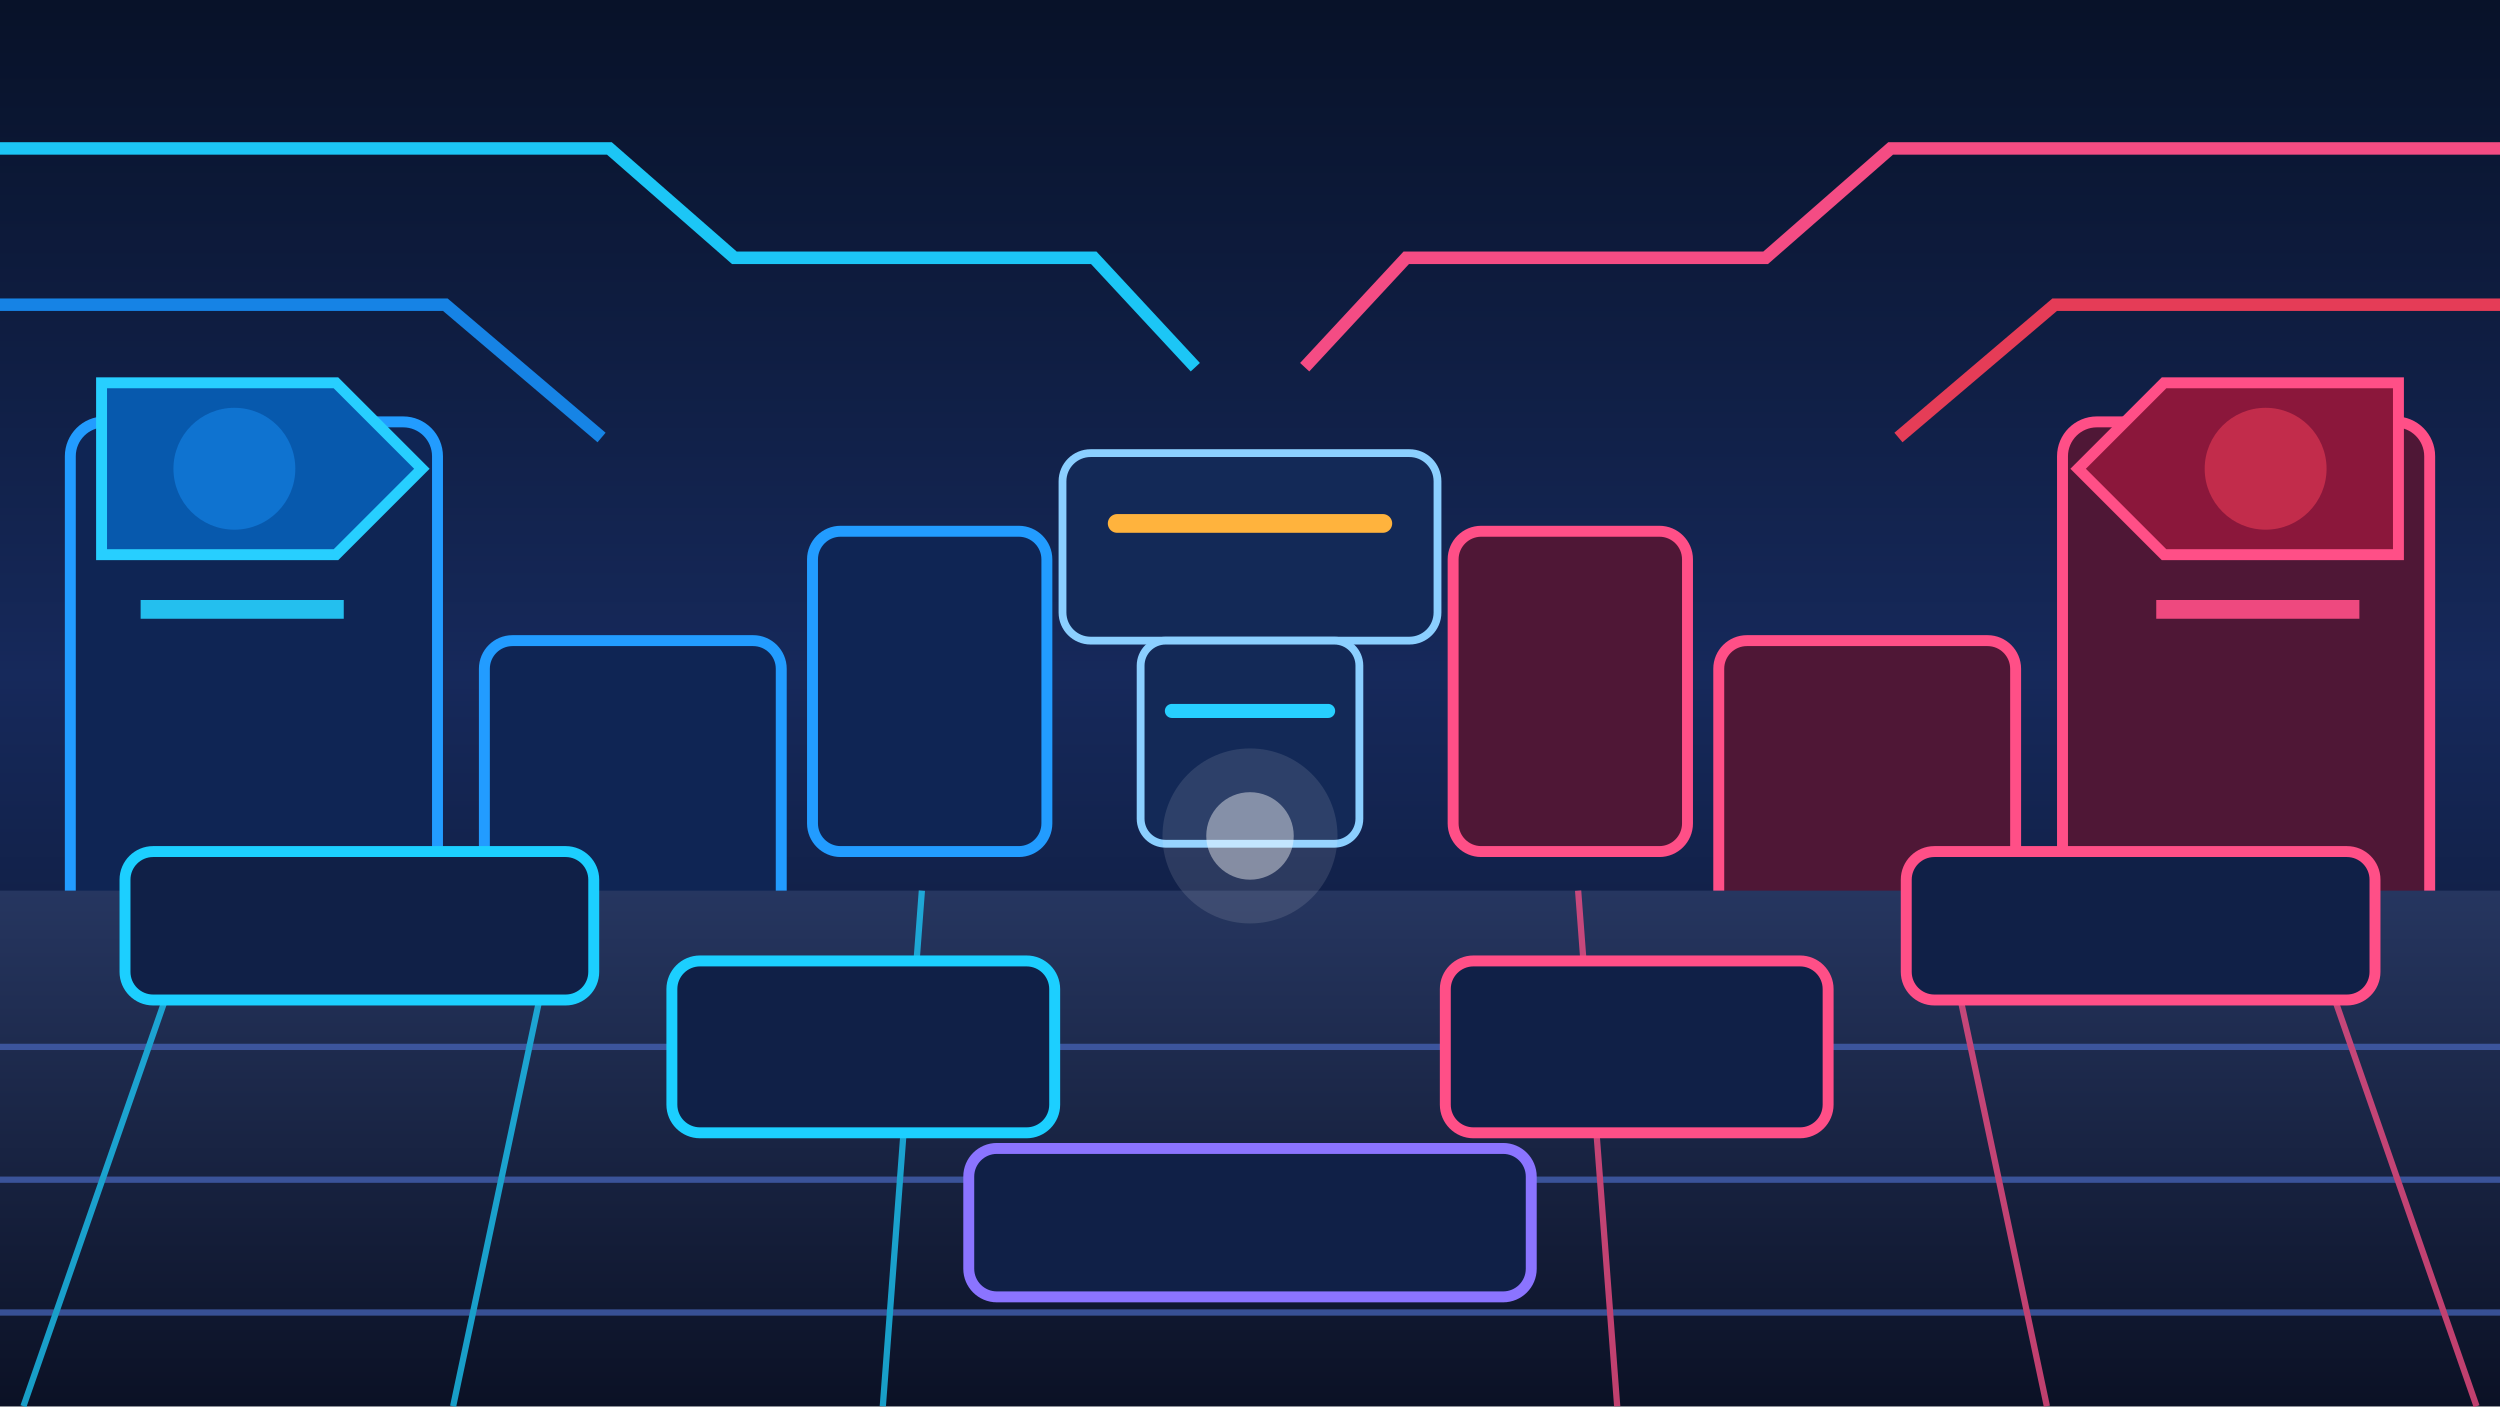
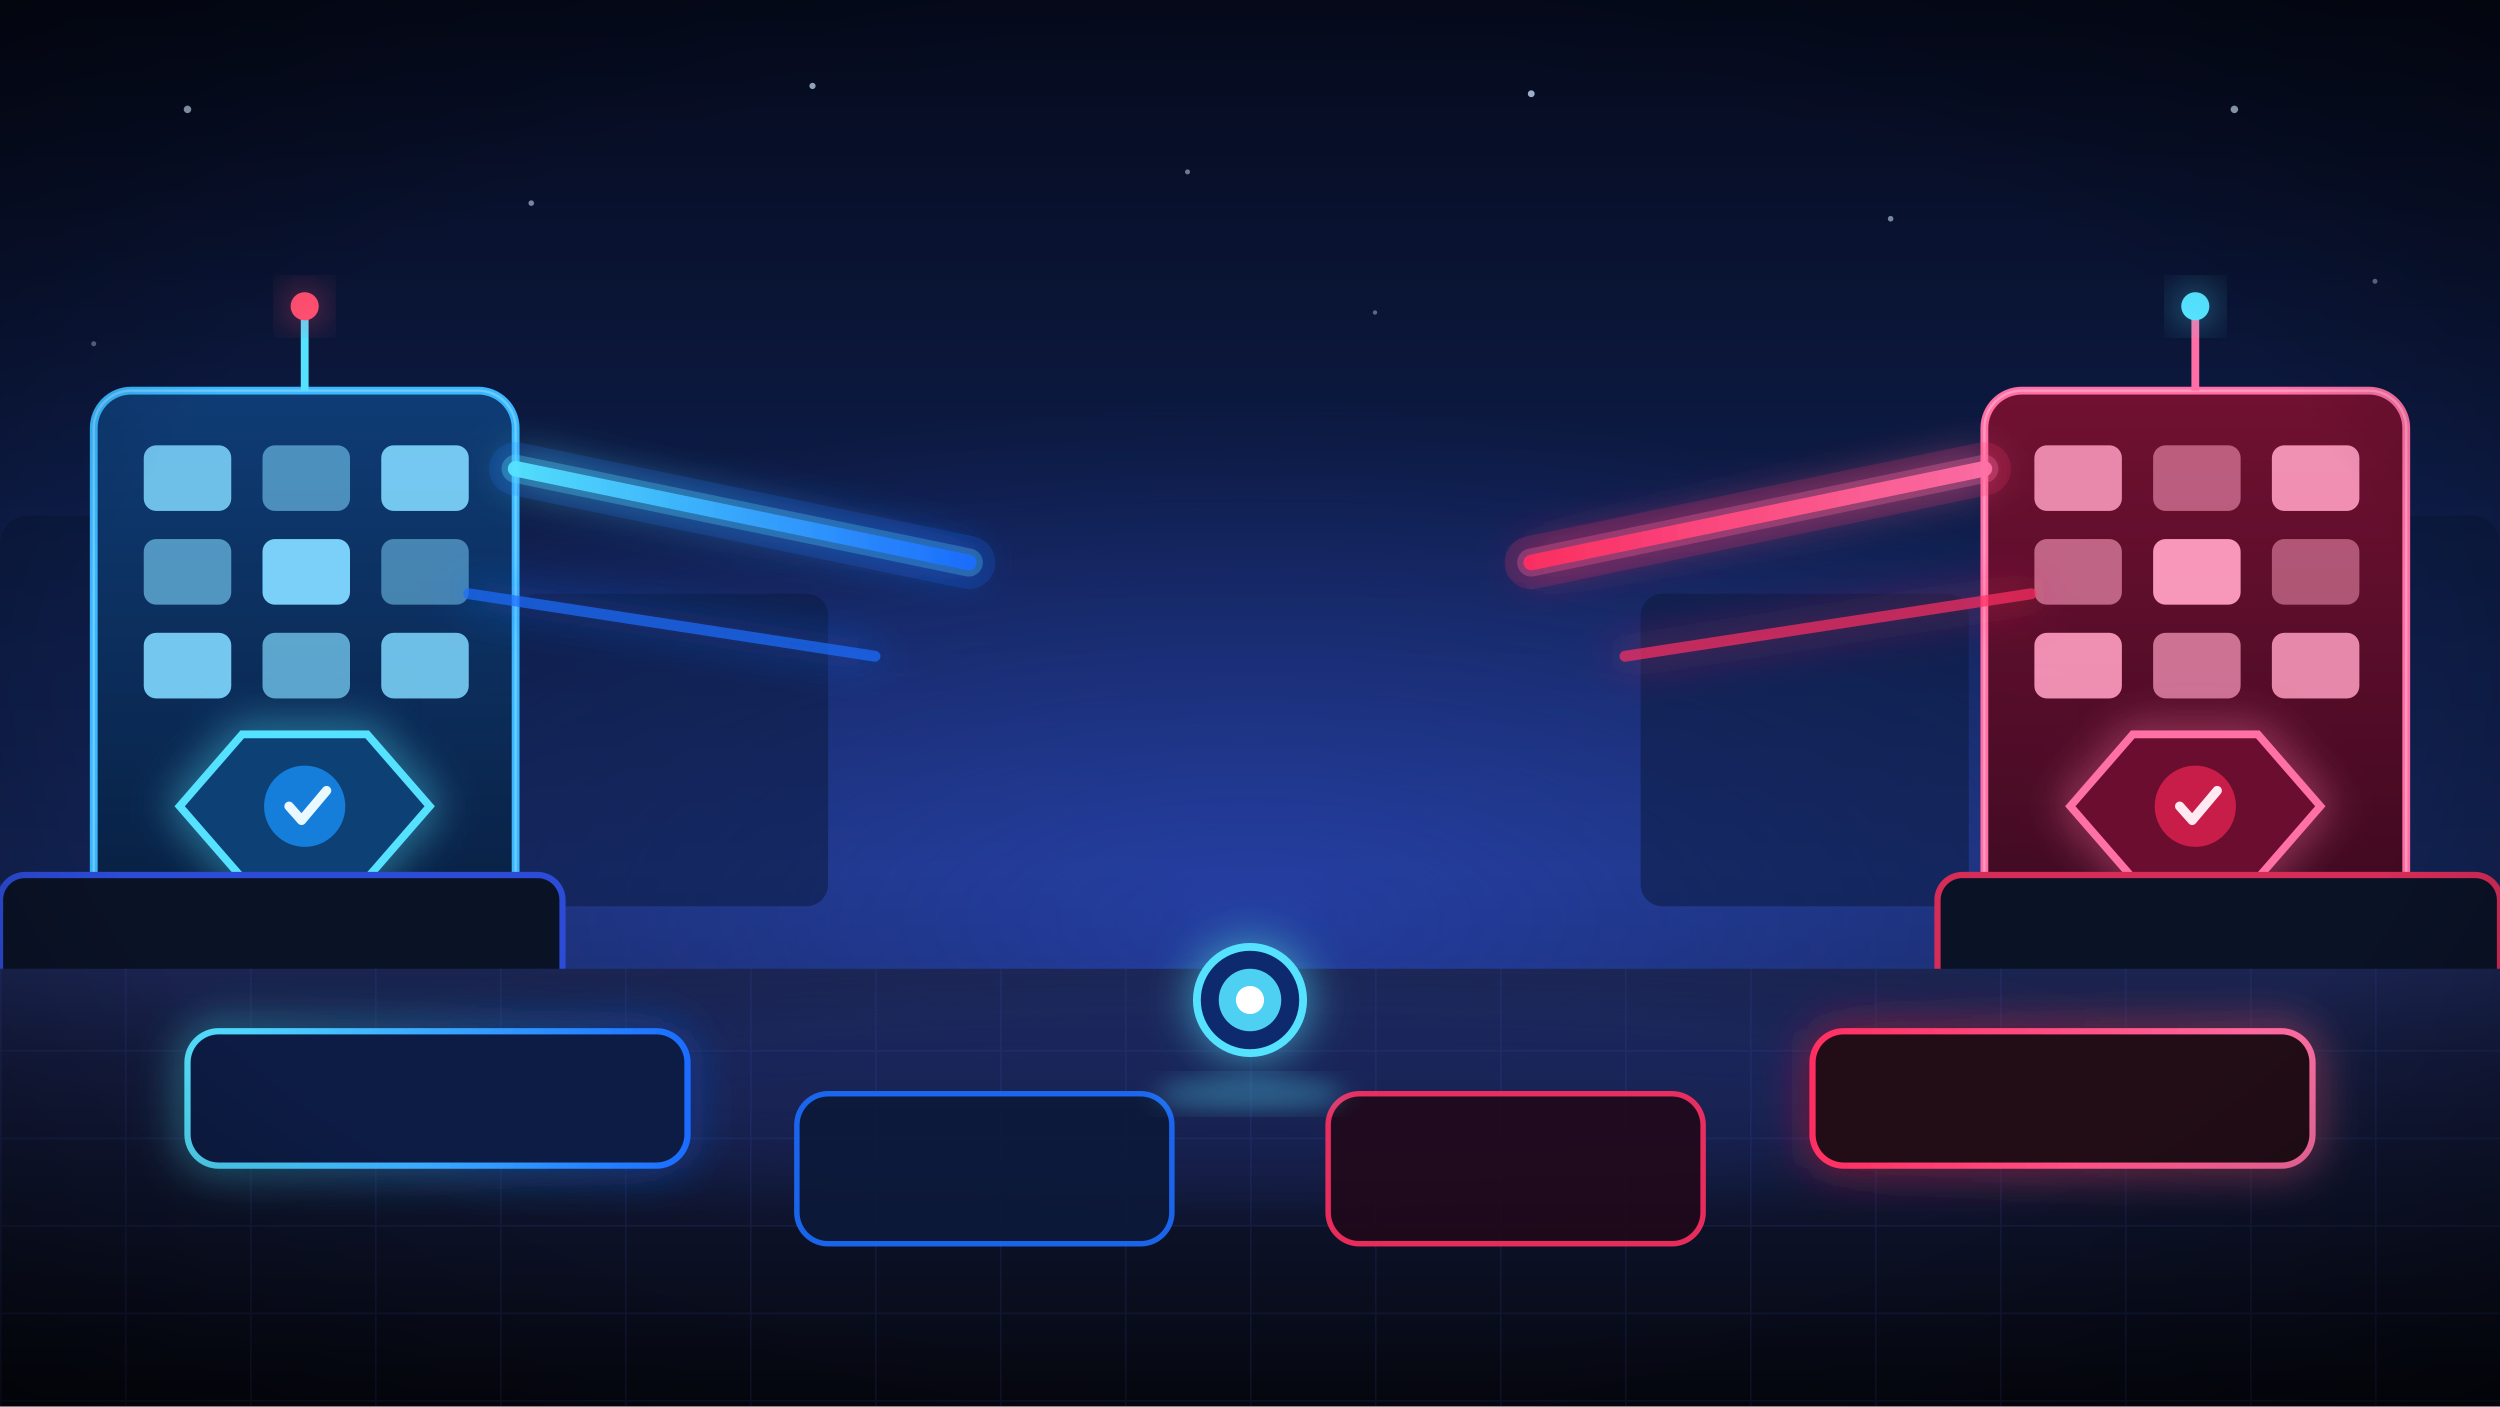
<svg xmlns="http://www.w3.org/2000/svg" viewBox="0 0 1600 900">
  <defs>
-     <linearGradient id="bg" x1="0" y1="0" x2="0" y2="1">
-       <stop stop-color="#081229" />
-       <stop offset=".48" stop-color="#16295b" />
-       <stop offset="1" stop-color="#080f21" />
+     <linearGradient id="sky" x1="0" y1="0" x2="0" y2="1">
+       <stop offset="0" stop-color="#050a1c" />
+       <stop offset=".35" stop-color="#0d1b45" />
+       <stop offset=".62" stop-color="#1b2f6e" />
+       <stop offset="1" stop-color="#070d20" />
    </linearGradient>
    <linearGradient id="floor" x1="0" y1="0" x2="0" y2="1">
-       <stop stop-color="#263660" />
-       <stop offset="1" stop-color="#0b1125" />
+       <stop offset="0" stop-color="#1a2450" />
+       <stop offset=".18" stop-color="#141c40" />
+       <stop offset="1" stop-color="#05070f" />
    </linearGradient>
-     <filter id="glowB">
-       <feGaussianBlur stdDeviation="10" />
+     <radialGradient id="stageGlow" cx=".5" cy=".58" r=".55">
+       <stop offset="0" stop-color="#2f4fd8" stop-opacity=".5" />
+       <stop offset="1" stop-color="#2f4fd8" stop-opacity="0" />
+     </radialGradient>
+     <linearGradient id="glassA" x1="0" y1="0" x2="0" y2="1">
+       <stop offset="0" stop-color="#0f3f7a" stop-opacity=".92" />
+       <stop offset="1" stop-color="#061a38" stop-opacity=".95" />
+     </linearGradient>
+     <linearGradient id="glassB" x1="0" y1="0" x2="0" y2="1">
+       <stop offset="0" stop-color="#7a1030" stop-opacity=".92" />
+       <stop offset="1" stop-color="#38061a" stop-opacity=".95" />
+     </linearGradient>
+     <linearGradient id="beamA" x1="0" y1="0" x2="1" y2="0">
+       <stop offset="0" stop-color="#54e2ff" />
+       <stop offset="1" stop-color="#1c6dff" />
+     </linearGradient>
+     <linearGradient id="beamB" x1="1" y1="0" x2="0" y2="0">
+       <stop offset="0" stop-color="#ff6fa5" />
+       <stop offset="1" stop-color="#ff2f62" />
+     </linearGradient>
+     <filter id="glowB" x="-60%" y="-60%" width="220%" height="220%">
+       <feGaussianBlur stdDeviation="14" result="b" />
+       <feMerge>
+         <feMergeNode in="b" />
+         <feMergeNode in="SourceGraphic" />
+       </feMerge>
    </filter>
-     <filter id="glowR">
-       <feGaussianBlur stdDeviation="10" />
+     <filter id="glowR" x="-60%" y="-60%" width="220%" height="220%">
+       <feGaussianBlur stdDeviation="14" result="b" />
+       <feMerge>
+         <feMergeNode in="b" />
+         <feMergeNode in="SourceGraphic" />
+       </feMerge>
    </filter>
+     <filter id="soft">
+       <feGaussianBlur stdDeviation="22" />
+     </filter>
+     <filter id="soft8">
+       <feGaussianBlur stdDeviation="8" />
+     </filter>
+     <radialGradient id="vign" cx=".5" cy=".5" r=".75">
+       <stop offset=".62" stop-color="#000" stop-opacity="0" />
+       <stop offset="1" stop-color="#000" stop-opacity=".55" />
+     </radialGradient>
+     <pattern id="gridFloor" width="80" height="56" patternUnits="userSpaceOnUse">
+       <path d="M0 0H80M0 0V56" stroke="#3d55b8" stroke-width="2" opacity=".5" />
+     </pattern>
  </defs>
-   <rect width="1600" height="900" fill="url(#bg)" />
-   <g stroke-width="8" fill="none" opacity=".95">
-     <path d="M0 95h390l80 70h230l65 70" stroke="#1ccfff" />
-     <path d="M1600 95h-390l-80 70H900l-65 70" stroke="#ff4f87" />
-     <path d="M0 195h285l100 85" stroke="#1688ed" />
-     <path d="M1600 195h-285l-100 85" stroke="#ef3e58" />
+   <rect width="1600" height="900" fill="url(#sky)" />
+   <g fill="#cfe6ff">
+     <circle cx="120" cy="70" r="2.4" opacity=".8" />
+     <circle cx="340" cy="130" r="1.8" opacity=".55" />
+     <circle cx="520" cy="55" r="2" opacity=".7" />
+     <circle cx="760" cy="110" r="1.6" opacity=".5" />
+     <circle cx="980" cy="60" r="2.2" opacity=".75" />
+     <circle cx="1210" cy="140" r="1.8" opacity=".55" />
+     <circle cx="1430" cy="70" r="2.4" opacity=".8" />
+     <circle cx="1520" cy="180" r="1.6" opacity=".45" />
+     <circle cx="60" cy="220" r="1.6" opacity=".4" />
+     <circle cx="880" cy="200" r="1.4" opacity=".4" />
  </g>
-   <g fill="#0f2554" stroke="#229cff" stroke-width="7">
-     <rect x="45" y="270" width="235" height="355" rx="22" />
-     <rect x="310" y="410" width="190" height="190" rx="18" />
-     <rect x="520" y="340" width="150" height="205" rx="18" />
-   </g>
-   <g fill="#4f1736" stroke="#ff4f87" stroke-width="7">
-     <rect x="1320" y="270" width="235" height="355" rx="22" />
-     <rect x="1100" y="410" width="190" height="190" rx="18" />
-     <rect x="930" y="340" width="150" height="205" rx="18" />
-   </g>
-   <g fill="#132957" stroke="#8bcfff" stroke-width="5">
-     <rect x="680" y="290" width="240" height="120" rx="18" />
-     <rect x="730" y="410" width="140" height="130" rx="16" />
-   </g>
-   <path d="M715 335h170" stroke="#ffb33d" stroke-width="12" stroke-linecap="round" />
-   <path d="M750 455h100" stroke="#27cfff" stroke-width="9" stroke-linecap="round" />
-   <rect y="570" width="1600" height="330" fill="url(#floor)" />
-   <g stroke-width="4" opacity=".74">
-     <path d="M0 670h1600M0 755h1600M0 840h1600" stroke="#4664b9" />
-     <path d="M130 570L15 900M360 570L290 900M590 570L565 900" stroke="#1ccfff" />
-     <path d="M1470 570l115 330M1240 570l70 330M1010 570l25 330" stroke="#ff4f87" />
-   </g>
-   <g opacity=".62" filter="url(#glowB)">
-     <path d="M0 530h780" stroke="#1ccfff" stroke-width="20" />
-   </g>
-   <g opacity=".62" filter="url(#glowR)">
-     <path d="M820 530h780" stroke="#ff4f87" stroke-width="20" />
-   </g>
-   <g fill="#102047" stroke-width="7">
-     <rect x="80" y="545" width="300" height="95" rx="18" stroke="#1ccfff" />
-     <rect x="1220" y="545" width="300" height="95" rx="18" stroke="#ff4f87" />
-     <rect x="430" y="615" width="245" height="110" rx="18" stroke="#1ccfff" />
-     <rect x="925" y="615" width="245" height="110" rx="18" stroke="#ff4f87" />
-     <rect x="620" y="735" width="360" height="95" rx="18" stroke="#8b74ff" />
+   <ellipse cx="800" cy="540" rx="720" ry="300" fill="url(#stageGlow)" />
+   <g opacity=".55">
+     <rect x="0" y="330" width="270" height="250" rx="18" fill="#0a1636" />
+     <rect x="330" y="380" width="200" height="200" rx="14" fill="#0b1a3e" />
+     <rect x="1050" y="380" width="210" height="200" rx="14" fill="#0b1a3e" />
+     <rect x="1330" y="330" width="270" height="250" rx="18" fill="#0a1636" />
  </g>
  <g>
-     <path d="M65 245h150l55 55-55 55H65Z" fill="#0759ad" stroke="#27cfff" stroke-width="7" />
-     <circle cx="150" cy="300" r="39" fill="#1688ed" opacity=".55" />
-     <path d="M1535 245h-150l-55 55 55 55h150Z" fill="#8b173b" stroke="#ff4f87" stroke-width="7" />
-     <circle cx="1450" cy="300" r="39" fill="#ef3e58" opacity=".55" />
+     <rect x="60" y="250" width="270" height="380" rx="24" fill="url(#glassA)" stroke="#39b7ff" stroke-width="5" />
+     <rect x="60" y="250" width="270" height="380" rx="24" fill="none" stroke="#9fdfff" stroke-width="1.5" opacity=".5" />
+     <g fill="#7fd8ff">
+       <rect x="92" y="285" width="56" height="42" rx="8" opacity=".85" />
+       <rect x="168" y="285" width="56" height="42" rx="8" opacity=".55" />
+       <rect x="244" y="285" width="56" height="42" rx="8" opacity=".9" />
+       <rect x="92" y="345" width="56" height="42" rx="8" opacity=".6" />
+       <rect x="168" y="345" width="56" height="42" rx="8" opacity=".95" />
+       <rect x="244" y="345" width="56" height="42" rx="8" opacity=".5" />
+       <rect x="92" y="405" width="56" height="42" rx="8" opacity=".9" />
+       <rect x="168" y="405" width="56" height="42" rx="8" opacity=".7" />
+       <rect x="244" y="405" width="56" height="42" rx="8" opacity=".85" />
+     </g>
+     <path d="M155 470h80l40 46-40 46h-80l-40-46Z" fill="#0a3f74" stroke="#54e2ff" stroke-width="5" filter="url(#glowB)" />
+     <circle cx="195" cy="516" r="26" fill="#1688ed" opacity=".85" />
+     <path d="M185 516l8 9 16-19" stroke="#eaf9ff" stroke-width="6" fill="none" stroke-linecap="round" stroke-linejoin="round" />
+     <path d="M195 250v-46" stroke="#54e2ff" stroke-width="5" />
+     <circle cx="195" cy="196" r="9" fill="#ff4f6f" filter="url(#glowR)" />
+     <rect x="92" y="560" width="206" height="46" rx="12" fill="#04102a" stroke="#39b7ff" stroke-width="3" />
+     <rect x="104" y="572" width="120" height="9" rx="4.5" fill="#54e2ff" opacity=".9" />
+     <rect x="104" y="588" width="72" height="9" rx="4.5" fill="#54e2ff" opacity=".5" />
  </g>
-   <g opacity=".9">
-     <path d="M90 390h130" stroke="#27cfff" stroke-width="12" />
-     <path d="M1380 390h130" stroke="#ff4f87" stroke-width="12" />
+   <g>
+     <rect x="1270" y="250" width="270" height="380" rx="24" fill="url(#glassB)" stroke="#ff6fa5" stroke-width="5" />
+     <rect x="1270" y="250" width="270" height="380" rx="24" fill="none" stroke="#ffc2d9" stroke-width="1.5" opacity=".5" />
+     <g fill="#ff9dc0">
+       <rect x="1302" y="285" width="56" height="42" rx="8" opacity=".85" />
+       <rect x="1378" y="285" width="56" height="42" rx="8" opacity=".55" />
+       <rect x="1454" y="285" width="56" height="42" rx="8" opacity=".9" />
+       <rect x="1302" y="345" width="56" height="42" rx="8" opacity=".6" />
+       <rect x="1378" y="345" width="56" height="42" rx="8" opacity=".95" />
+       <rect x="1454" y="345" width="56" height="42" rx="8" opacity=".5" />
+       <rect x="1302" y="405" width="56" height="42" rx="8" opacity=".9" />
+       <rect x="1378" y="405" width="56" height="42" rx="8" opacity=".7" />
+       <rect x="1454" y="405" width="56" height="42" rx="8" opacity=".85" />
+     </g>
+     <path d="M1365 470h80l40 46-40 46h-80l-40-46Z" fill="#6b0f2e" stroke="#ff6fa5" stroke-width="5" filter="url(#glowR)" />
+     <circle cx="1405" cy="516" r="26" fill="#d81f4e" opacity=".85" />
+     <path d="M1395 516l8 9 16-19" stroke="#ffeaf2" stroke-width="6" fill="none" stroke-linecap="round" stroke-linejoin="round" />
+     <path d="M1405 250v-46" stroke="#ff6fa5" stroke-width="5" />
+     <circle cx="1405" cy="196" r="9" fill="#54e2ff" filter="url(#glowB)" />
+     <rect x="1302" y="560" width="206" height="46" rx="12" fill="#2a0410" stroke="#ff6fa5" stroke-width="3" />
+     <rect x="1314" y="572" width="120" height="9" rx="4.5" fill="#ff6fa5" opacity=".9" />
+     <rect x="1314" y="588" width="72" height="9" rx="4.5" fill="#ff6fa5" opacity=".5" />
  </g>
-   <circle cx="800" cy="535" r="56" fill="#fff" opacity=".11" />
-   <circle cx="800" cy="535" r="28" fill="#fff" opacity=".42" />
+   <g>
+     <path d="M330 300 L620 360" stroke="#1c6dff" stroke-width="34" stroke-linecap="round" opacity=".18" />
+     <path d="M330 300 L620 360" stroke="#54e2ff" stroke-width="18" stroke-linecap="round" opacity=".3" />
+   </g>
+   <g filter="url(#glowB)">
+     <path d="M330 300 L620 360" stroke="url(#beamA)" stroke-width="10" stroke-linecap="round" opacity=".95" />
+     <path d="M300 380 L560 420" stroke="#1c6dff" stroke-width="7" stroke-linecap="round" opacity=".7" />
+   </g>
+   <g>
+     <path d="M1270 300 L980 360" stroke="#ff2f62" stroke-width="34" stroke-linecap="round" opacity=".18" />
+     <path d="M1270 300 L980 360" stroke="#ff6fa5" stroke-width="18" stroke-linecap="round" opacity=".3" />
+   </g>
+   <g filter="url(#glowR)">
+     <path d="M1270 300 L980 360" stroke="url(#beamB)" stroke-width="10" stroke-linecap="round" opacity=".95" />
+     <path d="M1300 380 L1040 420" stroke="#ff2f62" stroke-width="7" stroke-linecap="round" opacity=".7" />
+   </g>
+   <g>
+     <rect x="0" y="560" width="360" height="120" rx="16" fill="#0a1226" stroke="#2c4bd6" stroke-width="4" />
+     <rect x="1240" y="560" width="360" height="120" rx="16" fill="#0a1226" stroke="#d62c58" stroke-width="4" />
+   </g>
+   <rect y="620" width="1600" height="280" fill="url(#floor)" />
+   <rect y="620" width="1600" height="280" fill="url(#gridFloor)" opacity=".28" />
+   <ellipse cx="800" cy="700" rx="560" ry="70" fill="#3f63ff" opacity=".14" filter="url(#soft)" />
+   <g opacity=".2">
+     <rect x="60" y="905" width="270" height="200" rx="24" fill="#39b7ff" filter="url(#soft8)" />
+     <rect x="1270" y="905" width="270" height="200" rx="24" fill="#ff6fa5" filter="url(#soft8)" />
+     <ellipse cx="195" cy="1020" rx="60" ry="14" fill="#54e2ff" />
+     <ellipse cx="1405" cy="1020" rx="60" ry="14" fill="#ff6fa5" />
+   </g>
+   <g>
+     <rect x="120" y="660" width="320" height="86" rx="20" fill="#0d1c44" stroke="url(#beamA)" stroke-width="4" filter="url(#glowB)" />
+     <rect x="510" y="700" width="240" height="96" rx="20" fill="#0c1838" stroke="#1c6dff" stroke-width="3.5" opacity=".9" />
+     <rect x="850" y="700" width="240" height="96" rx="20" fill="#20081a" stroke="#ff2f62" stroke-width="3.5" opacity=".9" />
+     <rect x="1160" y="660" width="320" height="86" rx="20" fill="#240a16" stroke="url(#beamB)" stroke-width="4" filter="url(#glowR)" />
+   </g>
+   <g stroke-linecap="round" filter="url(#glowB)" opacity=".8">
+     <path d="M470 850h130" stroke="#54e2ff" stroke-width="8" />
+     <path d="M620 850h90" stroke="#54e2ff" stroke-width="6" opacity=".6" />
+   </g>
+   <g stroke-linecap="round" filter="url(#glowR)" opacity=".8">
+     <path d="M1000 850h130" stroke="#ff6fa5" stroke-width="8" />
+     <path d="M890 850h90" stroke="#ff6fa5" stroke-width="6" opacity=".6" />
+   </g>
+   <g filter="url(#glowB)">
+     <circle cx="800" cy="640" r="34" fill="#0c2a6e" stroke="#54e2ff" stroke-width="5" />
+     <circle cx="800" cy="640" r="20" fill="#54e2ff" opacity=".9" />
+     <circle cx="800" cy="640" r="9" fill="#ffffff" />
+   </g>
+   <ellipse cx="800" cy="700" rx="60" ry="12" fill="#54e2ff" opacity=".3" filter="url(#soft8)" />
+   <rect width="1600" height="900" fill="url(#vign)" />
</svg>
